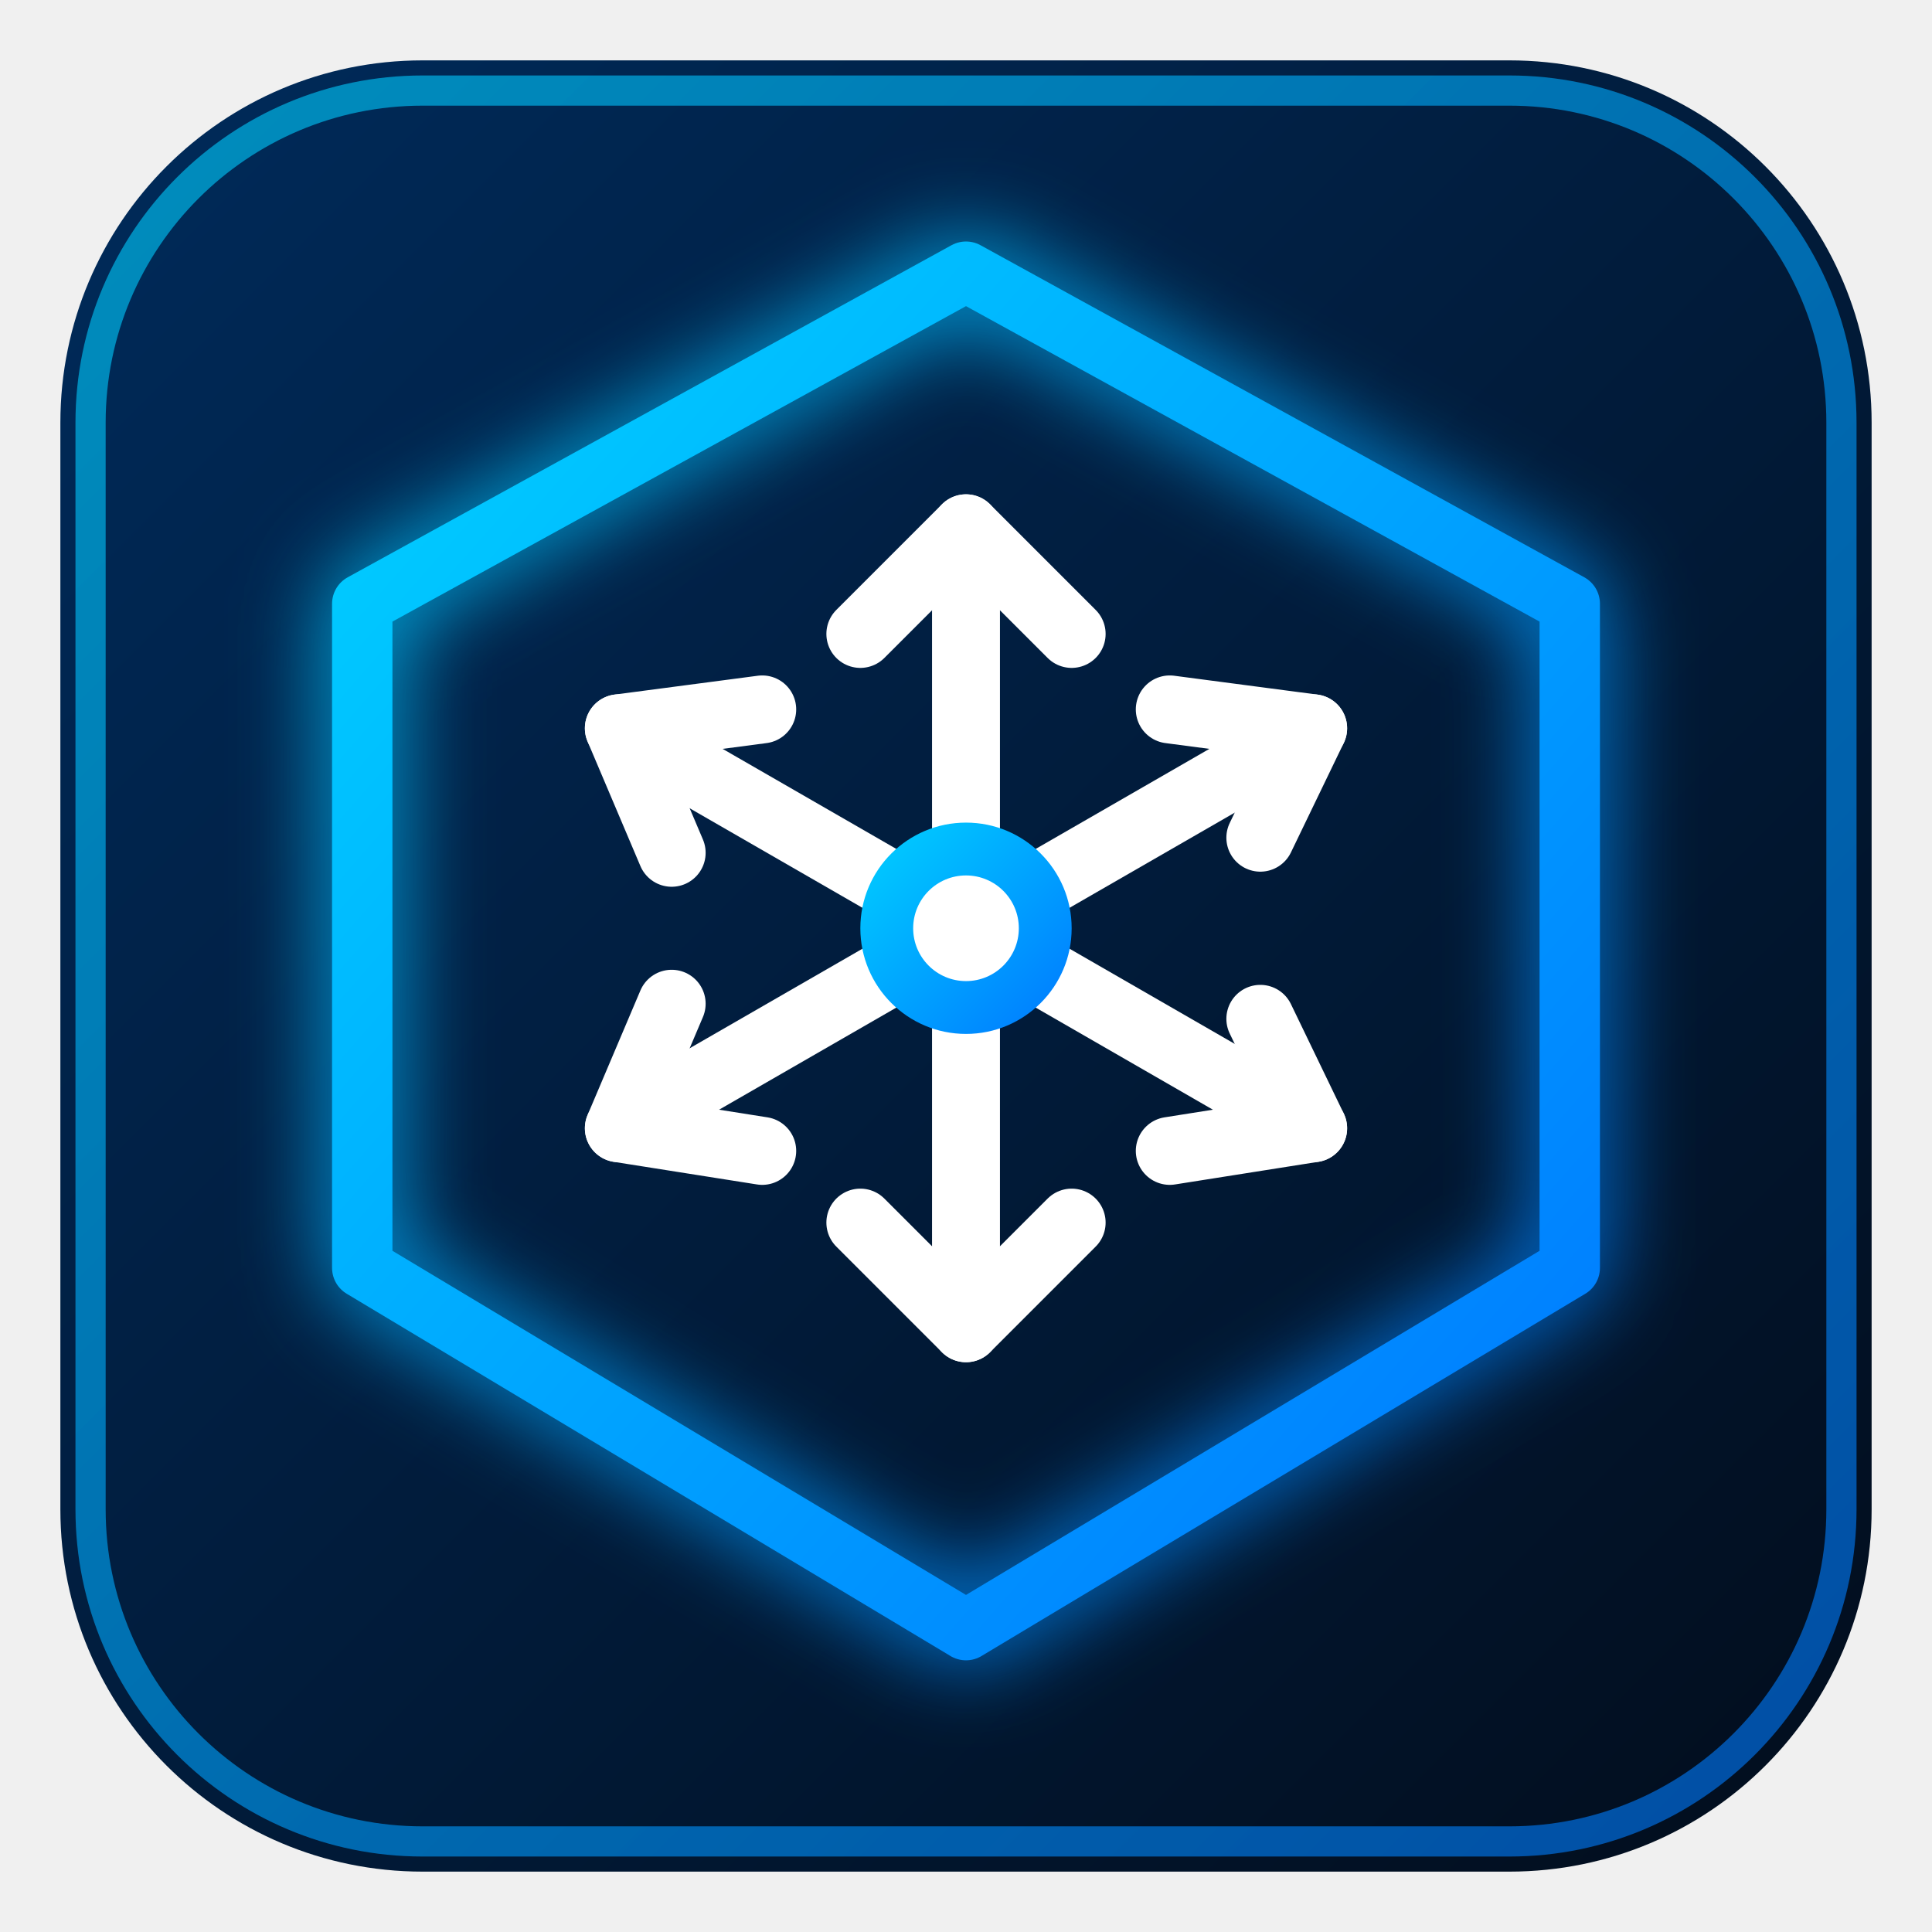
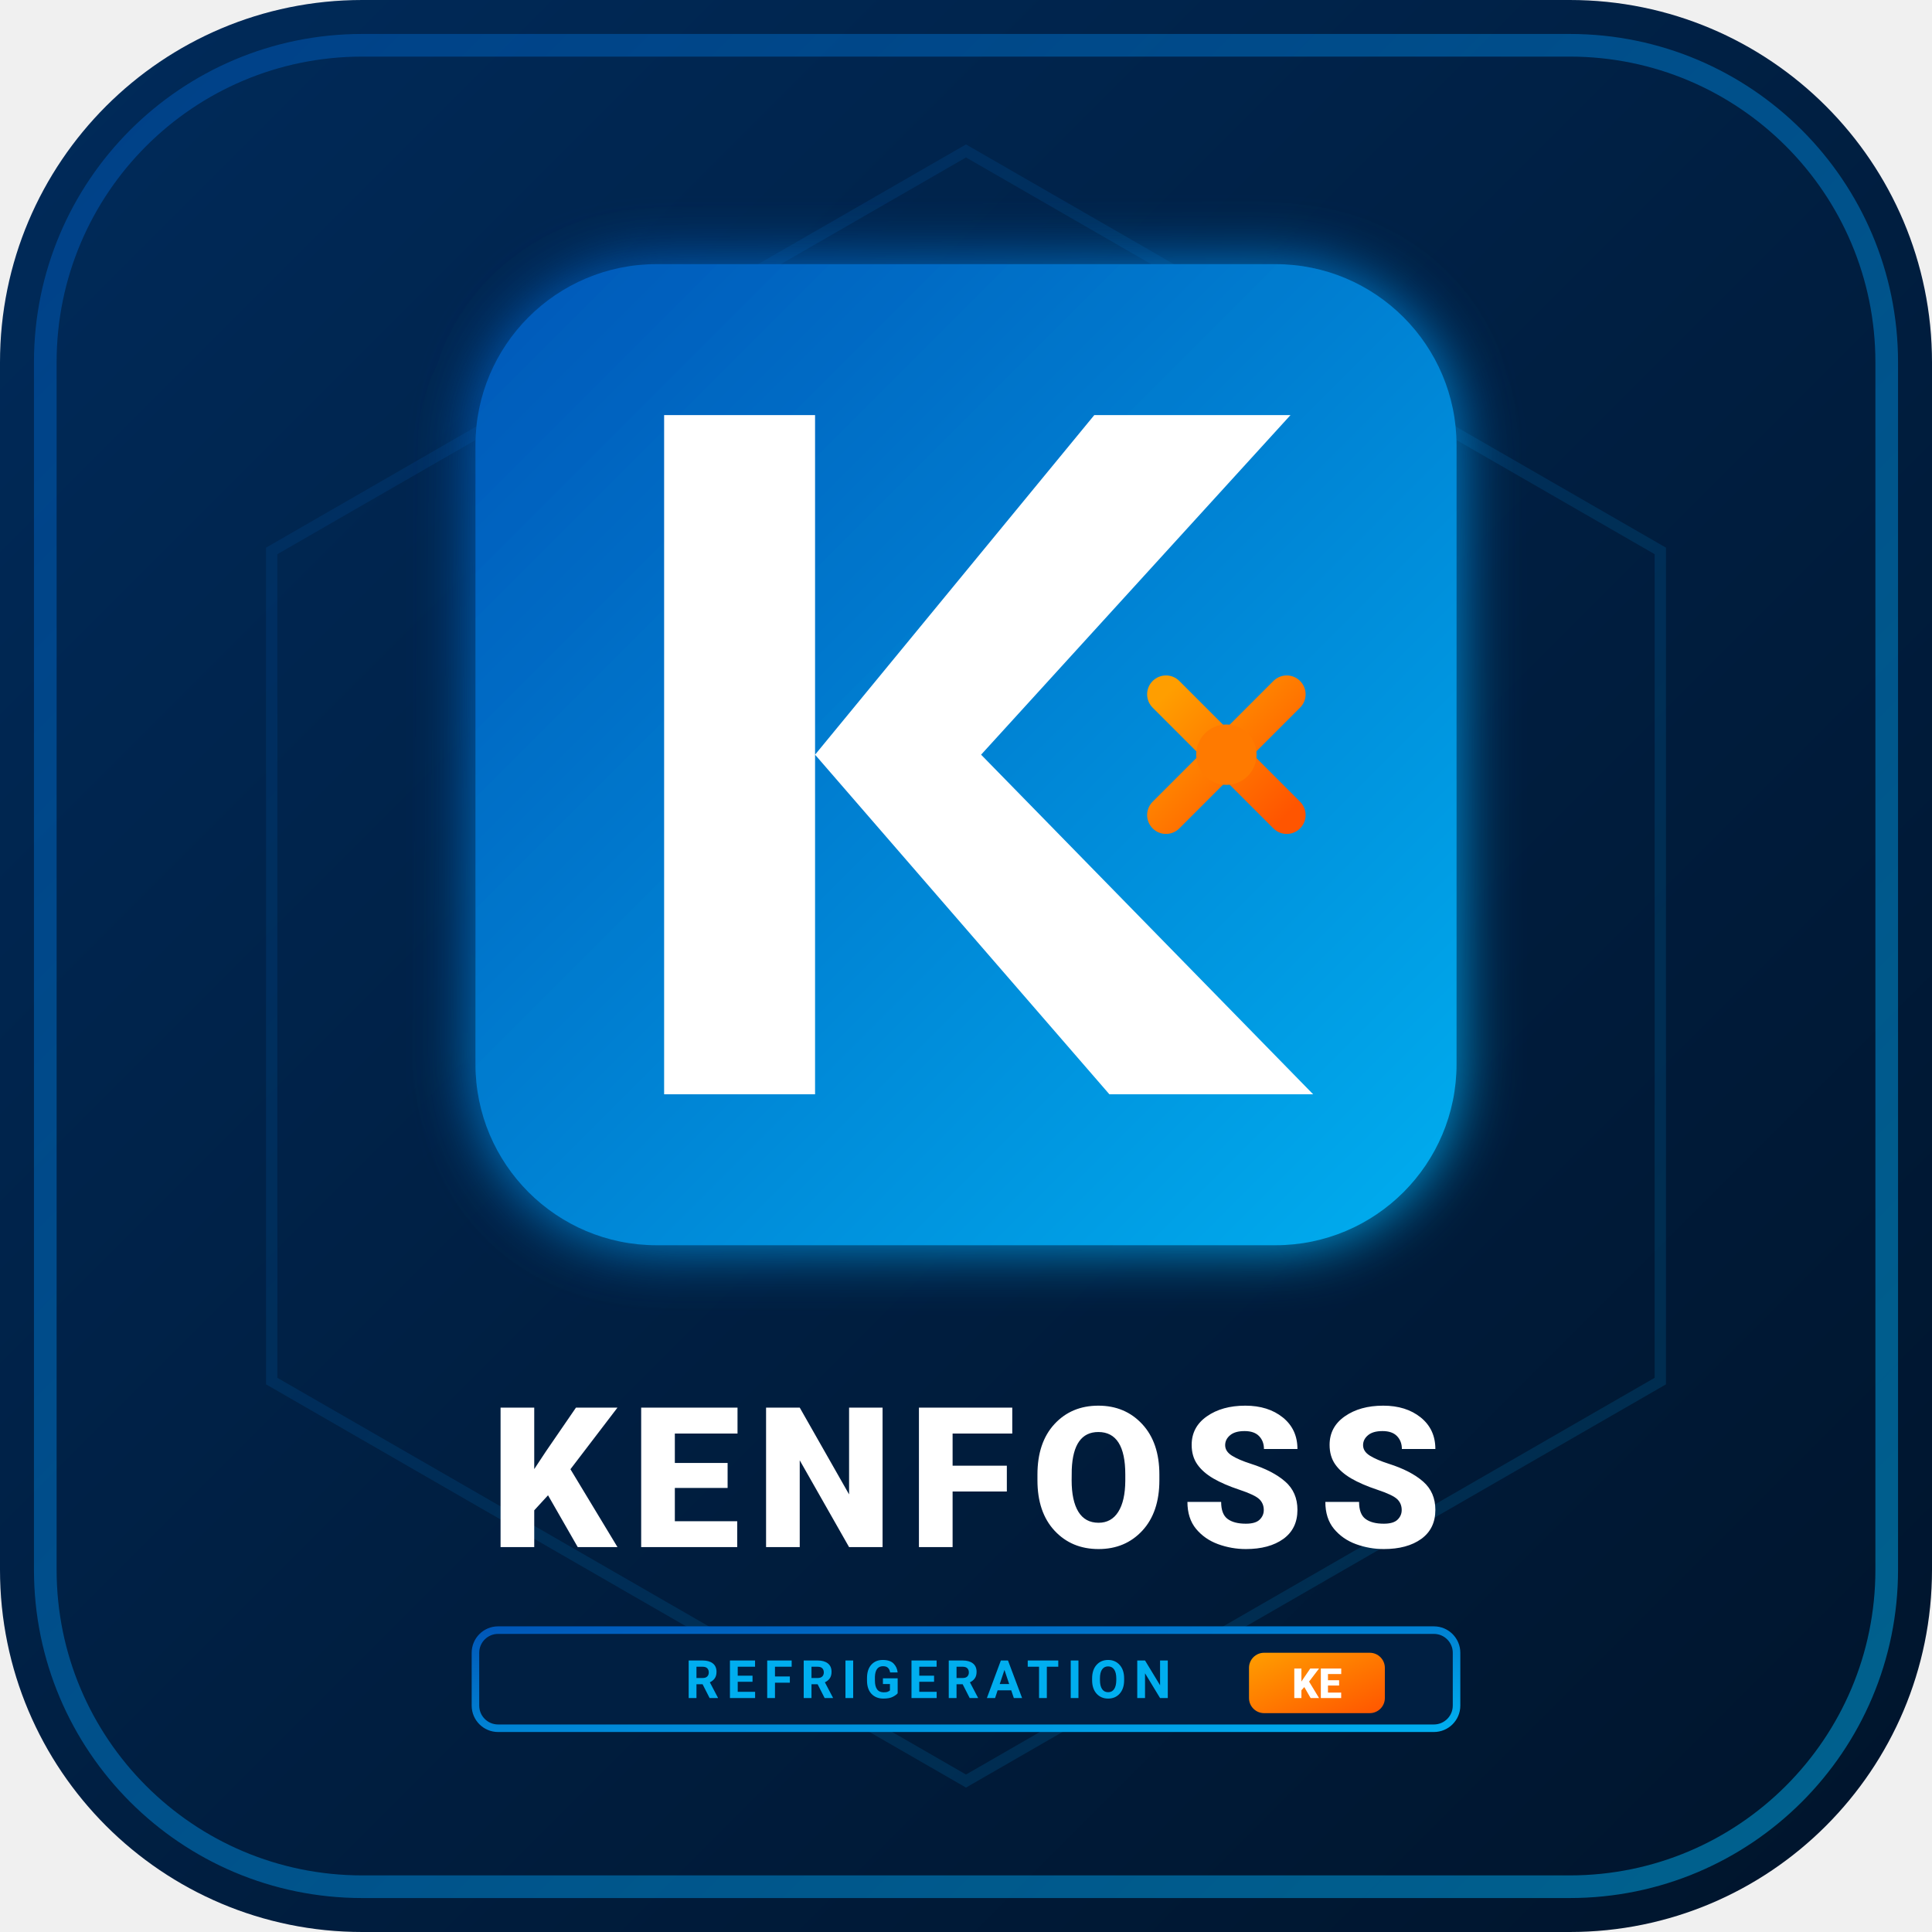
<svg xmlns="http://www.w3.org/2000/svg" viewBox="0 0 512 512" width="100%" height="100%">
  <defs>
-     <linearGradient id="bgGrad" x1="0%" y1="0%" x2="100%" y2="100%">
+     <linearGradient id="kenfossBg" x1="0%" y1="0%" x2="100%" y2="100%">
      <stop offset="0%" stop-color="#002B5B" />
-       <stop offset="100%" stop-color="#020D1C" />
+       <stop offset="50%" stop-color="#001F42" />
+       <stop offset="100%" stop-color="#00142B" />
    </linearGradient>
-     <linearGradient id="accentGrad" x1="0%" y1="0%" x2="100%" y2="100%">
+     <linearGradient id="blueCyanGrad" x1="0%" y1="0%" x2="100%" y2="100%">
+       <stop offset="0%" stop-color="#0057B8" />
+       <stop offset="100%" stop-color="#00AEEF" />
+     </linearGradient>
+     <linearGradient id="cyanGrad" x1="0%" y1="0%" x2="100%" y2="100%">
      <stop offset="0%" stop-color="#00D2FF" />
-       <stop offset="100%" stop-color="#0077FF" />
+       <stop offset="100%" stop-color="#0088FF" />
+     </linearGradient>
+     <linearGradient id="orangeGrad" x1="0%" y1="0%" x2="100%" y2="100%">
+       <stop offset="0%" stop-color="#FF9E00" />
+       <stop offset="100%" stop-color="#FF5500" />
    </linearGradient>
    <filter id="glow" x="-20%" y="-20%" width="140%" height="140%">
-       <feGaussianBlur stdDeviation="12" result="blur" />
+       <feGaussianBlur stdDeviation="8" result="blur" />
      <feComposite in="SourceGraphic" in2="blur" operator="over" />
    </filter>
  </defs>
-   <rect x="16" y="16" width="480" height="480" rx="96" fill="url(#bgGrad)" />
-   <rect x="24" y="24" width="464" height="464" rx="88" fill="none" stroke="url(#accentGrad)" stroke-width="8" opacity="0.6" />
-   <path d="M256 72 L416 160 V336 L256 432 L96 336 V160 Z" fill="none" stroke="url(#accentGrad)" stroke-width="16" stroke-linejoin="round" filter="url(#glow)" />
-   <g fill="none" stroke="#FFFFFF" stroke-width="18" stroke-linecap="round" stroke-linejoin="round">
-     <line x1="256" y1="140" x2="256" y2="352" />
-     <line x1="164" y1="193" x2="348" y2="299" />
-     <line x1="164" y1="299" x2="348" y2="193" />
-     <path d="M228 168 L256 140 L284 168" />
-     <path d="M228 324 L256 352 L284 324" />
-     <path d="M178 226 L164 193 L202 188" />
-     <path d="M334 270 L348 299 L310 305" />
-     <path d="M178 266 L164 299 L202 305" />
-     <path d="M334 222 L348 193 L310 188" />
+   <rect x="0" y="0" width="512" height="512" rx="96" fill="url(#kenfossBg)" />
+   <rect x="12" y="12" width="488" height="488" rx="84" fill="none" stroke="url(#blueCyanGrad)" stroke-width="6" opacity="0.5" />
+   <path d="M256 40 L440 146 V366 L256 472 L72 366 V146 Z" fill="none" stroke="url(#blueCyanGrad)" stroke-width="3" opacity="0.15" />
+   <g transform="translate(0, -10)">
+     <rect x="126" y="80" width="260" height="260" rx="48" fill="url(#blueCyanGrad)" filter="url(#glow)" />
+     <path d="M 176 120 L 216 120 L 216 300 L 176 300 Z              M 216 210 L 290 120 L 342 120 L 260 210 L 348 300 L 294 300 Z" fill="#FFFFFF" />
+     <g transform="translate(325, 210)" stroke="url(#orangeGrad)" stroke-width="10" stroke-linecap="round">
+       <line x1="-24" y1="0" x2="24" y2="0" />
+       <line x1="0" y1="-24" x2="0" y2="24" />
+       <line x1="-16" y1="-16" x2="16" y2="16" />
+       <line x1="-16" y1="16" x2="16" y2="-16" />
+       <circle cx="0" cy="0" r="8" fill="#FF7A00" stroke="none" />
+     </g>
  </g>
-   <circle cx="256" cy="246" r="28" fill="url(#accentGrad)" />
-   <circle cx="256" cy="246" r="14" fill="#FFFFFF" />
+   <text x="256" y="410" font-family="system-ui, -apple-system, BlinkMacSystemFont, 'Segoe UI', Roboto, sans-serif" font-weight="900" font-size="52" fill="#FFFFFF" text-anchor="middle" letter-spacing="4">KENFOSS</text>
+   <g transform="translate(256, 450)">
+     <rect x="-130" y="-18" width="260" height="26" rx="6" fill="#001F42" stroke="url(#blueCyanGrad)" stroke-width="2" />
+     <text x="-10" y="0" font-family="system-ui, -apple-system, BlinkMacSystemFont, 'Segoe UI', Roboto, sans-serif" font-weight="700" font-size="14" fill="#00AEEF" text-anchor="middle" letter-spacing="2">REFRIGERATION</text>
+     <rect x="75" y="-12" width="36" height="16" rx="4" fill="url(#orangeGrad)" />
+     <text x="93" y="0" font-family="system-ui, -apple-system, BlinkMacSystemFont, 'Segoe UI', Roboto, sans-serif" font-weight="900" font-size="11" fill="#FFFFFF" text-anchor="middle">KE</text>
+   </g>
</svg>
